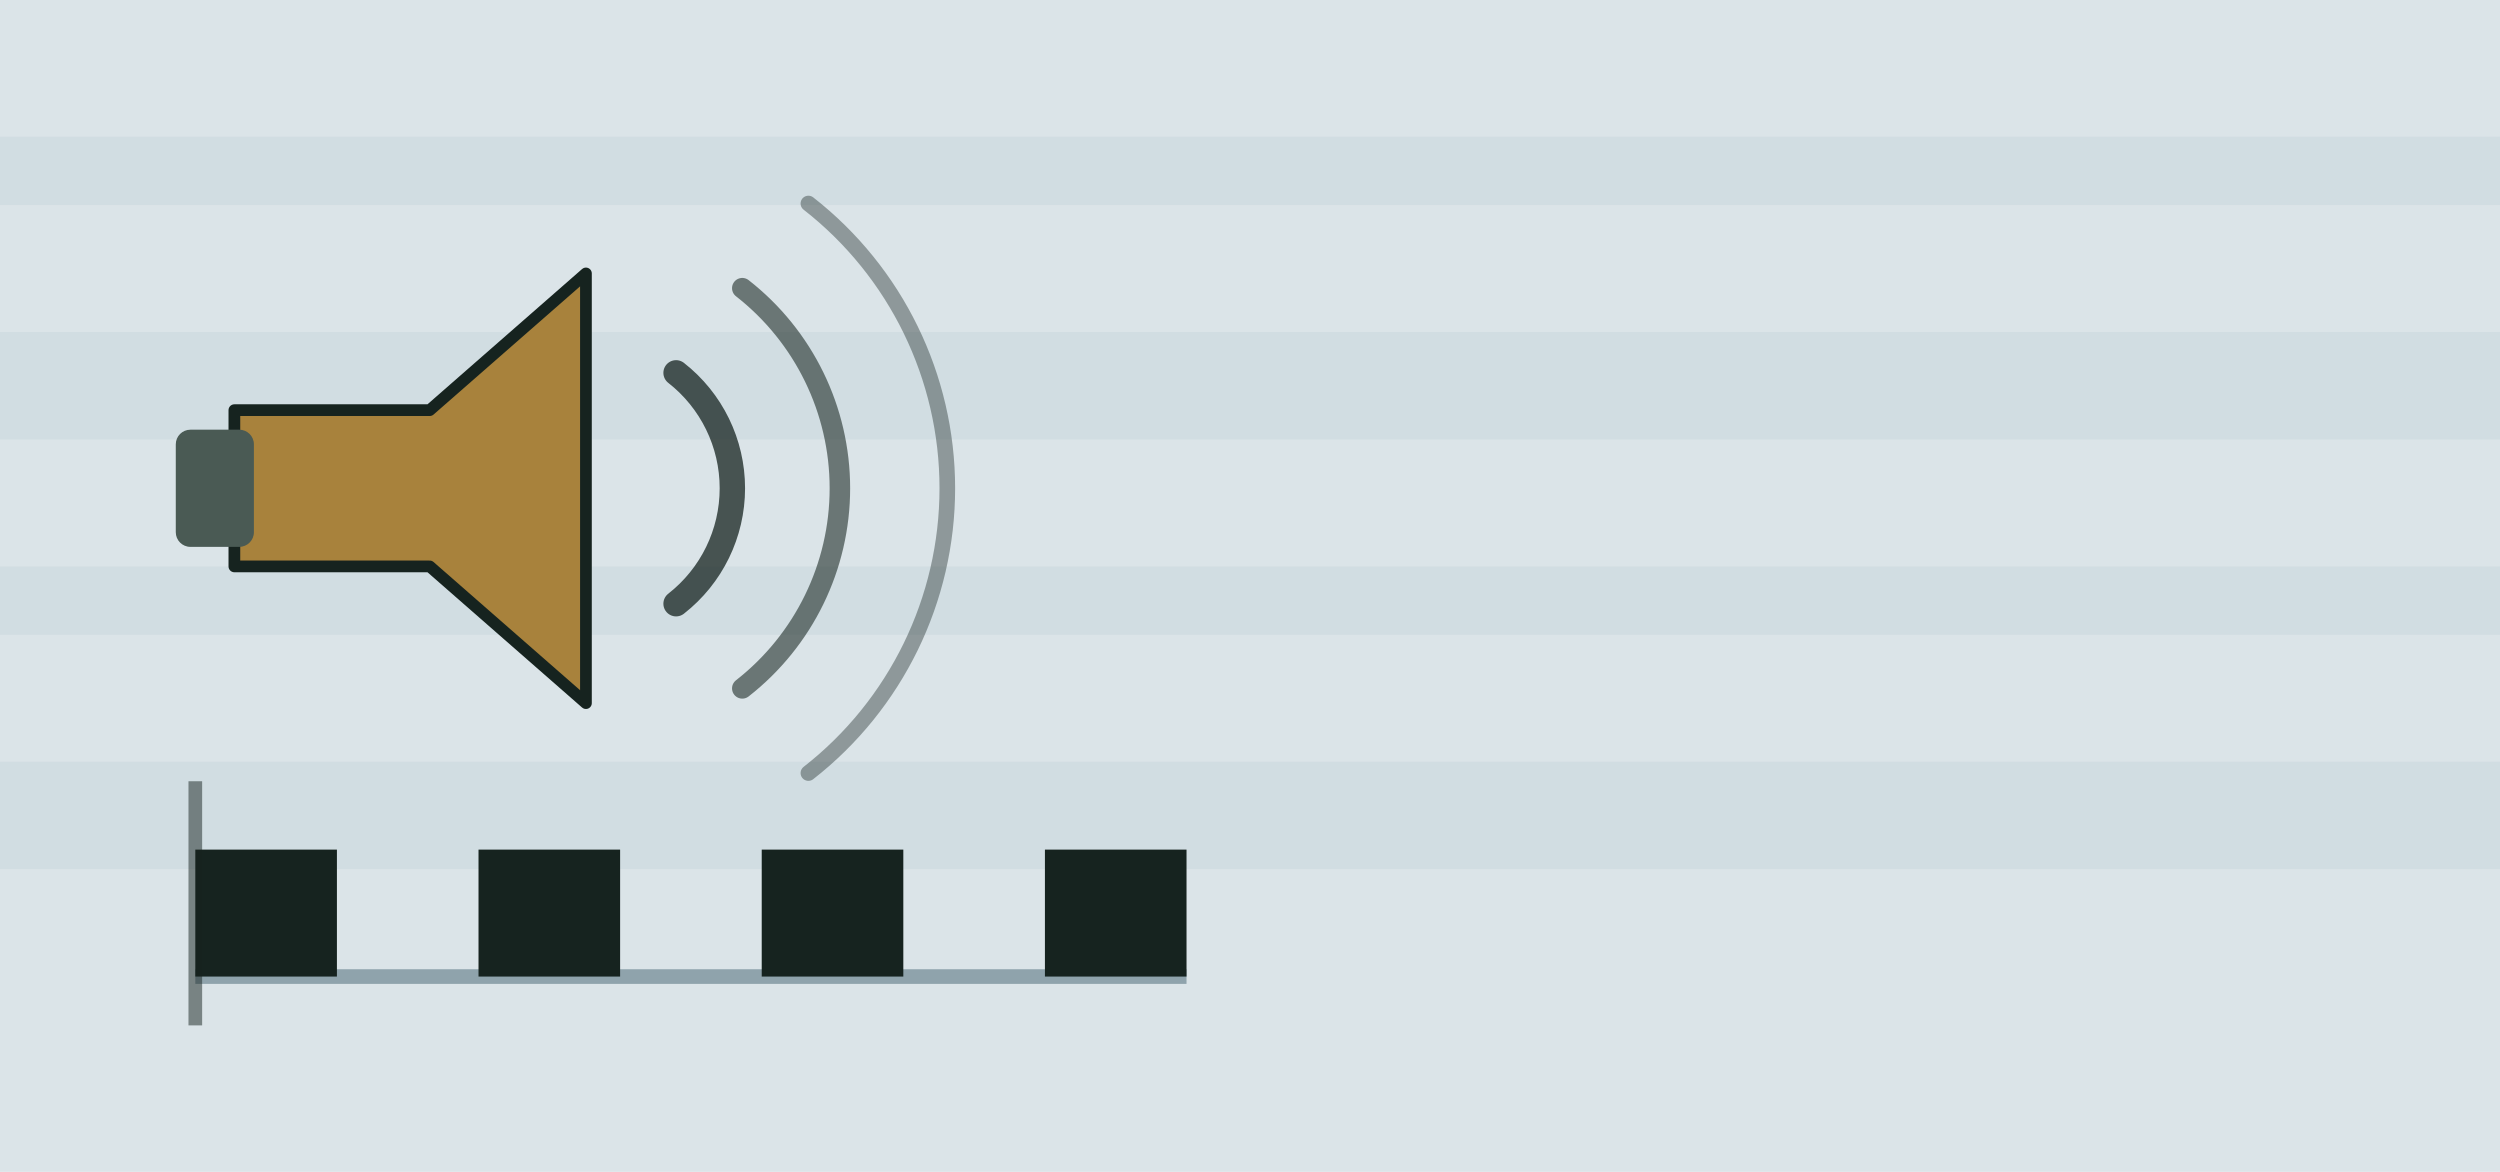
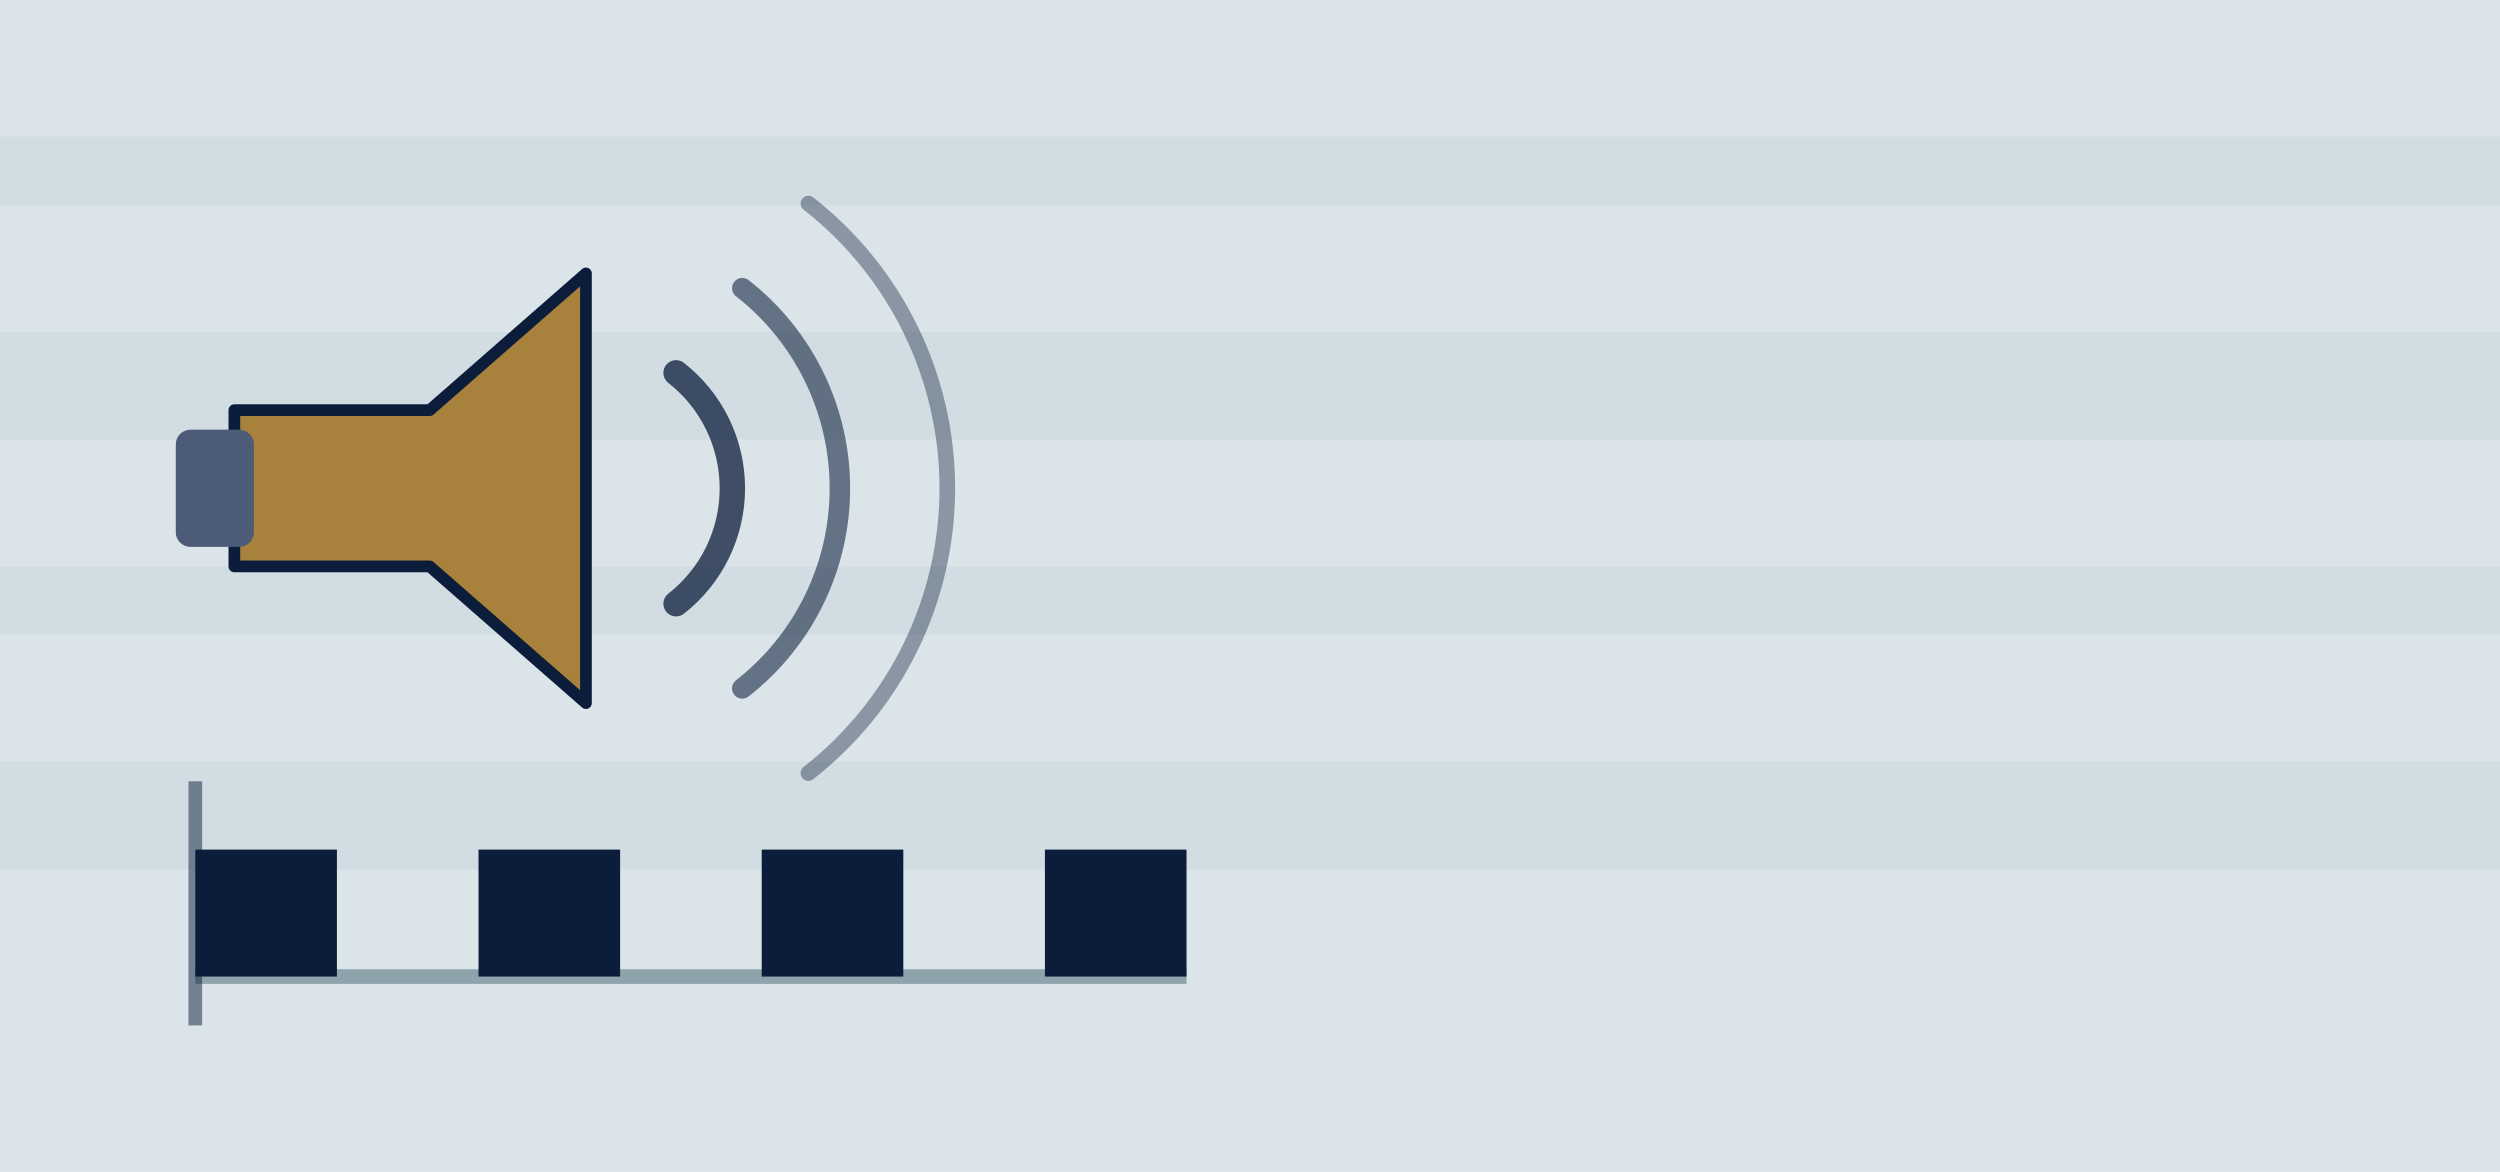
<svg xmlns="http://www.w3.org/2000/svg" viewBox="0 0 256 120" width="256" height="120" role="img">
  <style>.son{opacity:1;animation:brumepilote-son 8.2s step-end infinite}@keyframes brumepilote-son{0%{opacity:1}12.2%{opacity:0}24.39%{opacity:1}36.59%{opacity:0}48.78%{opacity:1}60.98%{opacity:0}73.17%{opacity:1}85.37%{opacity:0}100%{opacity:0}}@keyframes propagation{from{transform:scale(0.62);opacity:0.95}to{transform:scale(1.12);opacity:0.1}}.onde{transform-box:view-box;transform-origin:60px 50px;animation:propagation 1.05s linear infinite}.curseur{transform-box:view-box;animation:brumepilote-balayage 8.2s linear infinite}@keyframes brumepilote-balayage{from{transform:translateX(0)}to{transform:translateX(101.50px)}}@media (prefers-reduced-motion:reduce){.son,.onde{animation:none}.son{opacity:1}.curseur{display:none}}</style>
  <rect width="256" height="120" fill="#dbe4e8" />
  <rect x="0" y="14" width="256" height="7" fill="#c9d6dc" fill-opacity="0.55" />
  <rect x="0" y="34" width="256" height="11" fill="#c9d6dc" fill-opacity="0.55" />
  <rect x="0" y="58" width="256" height="7" fill="#c9d6dc" fill-opacity="0.55" />
  <rect x="0" y="78" width="256" height="11" fill="#c9d6dc" fill-opacity="0.55" />
  <g class="son">
    <g class="onde">
-       <path d="M69.23,38.18 A15,15 0 0 1 69.23,61.82" fill="none" stroke="#16231f" stroke-width="2.6" stroke-linecap="round" stroke-opacity="0.75" />
-       <path d="M76.01,29.51 A26,26 0 0 1 76.01,70.49" fill="none" stroke="#16231f" stroke-width="2.1" stroke-linecap="round" stroke-opacity="0.57" />
-       <path d="M82.78,20.84 A37,37 0 0 1 82.78,79.16" fill="none" stroke="#16231f" stroke-width="1.6" stroke-linecap="round" stroke-opacity="0.39" />
+       <path d="M69.23,38.18 A15,15 0 0 1 69.23,61.82" fill="none" stroke="#0b1d3a" stroke-width="2.6" stroke-linecap="round" stroke-opacity="0.75" />
+       <path d="M76.01,29.51 A26,26 0 0 1 76.01,70.49" fill="none" stroke="#0b1d3a" stroke-width="2.1" stroke-linecap="round" stroke-opacity="0.57" />
+       <path d="M82.78,20.84 A37,37 0 0 1 82.78,79.16" fill="none" stroke="#0b1d3a" stroke-width="1.6" stroke-linecap="round" stroke-opacity="0.39" />
    </g>
  </g>
-   <path d="M24,42 L44,42 L60,28 L60,72 L44,58 L24,58 Z" fill="#a8823c" stroke="#16231f" stroke-width="1.2" stroke-linejoin="round" />
-   <rect x="18" y="44" width="8" height="12" rx="1.5" fill="#4a5a54" />
+   <path d="M24,42 L44,42 L60,28 L60,72 L44,58 L24,58 Z" fill="#a8823c" stroke="#0b1d3a" stroke-width="1.2" stroke-linejoin="round" />
+   <rect x="18" y="44" width="8" height="12" rx="1.5" fill="#4c5c78" />
  <line x1="20" y1="100" x2="121.50" y2="100" stroke="#8fa3ac" stroke-width="1.5" />
-   <rect x="20.00" y="87" width="14.50" height="13" fill="#16231f" />
-   <rect x="49.00" y="87" width="14.50" height="13" fill="#16231f" />
-   <rect x="78.00" y="87" width="14.50" height="13" fill="#16231f" />
-   <rect x="107.00" y="87" width="14.50" height="13" fill="#16231f" />
+   <rect x="20.00" y="87" width="14.50" height="13" fill="#0b1d3a" />
+   <rect x="49.00" y="87" width="14.50" height="13" fill="#0b1d3a" />
+   <rect x="78.00" y="87" width="14.50" height="13" fill="#0b1d3a" />
+   <rect x="107.00" y="87" width="14.50" height="13" fill="#0b1d3a" />
  <g class="curseur">
-     <line x1="20" y1="80" x2="20" y2="105" stroke="#16231f" stroke-width="1.4" stroke-opacity="0.5" />
+     <line x1="20" y1="80" x2="20" y2="105" stroke="#0b1d3a" stroke-width="1.4" stroke-opacity="0.5" />
  </g>
</svg>
